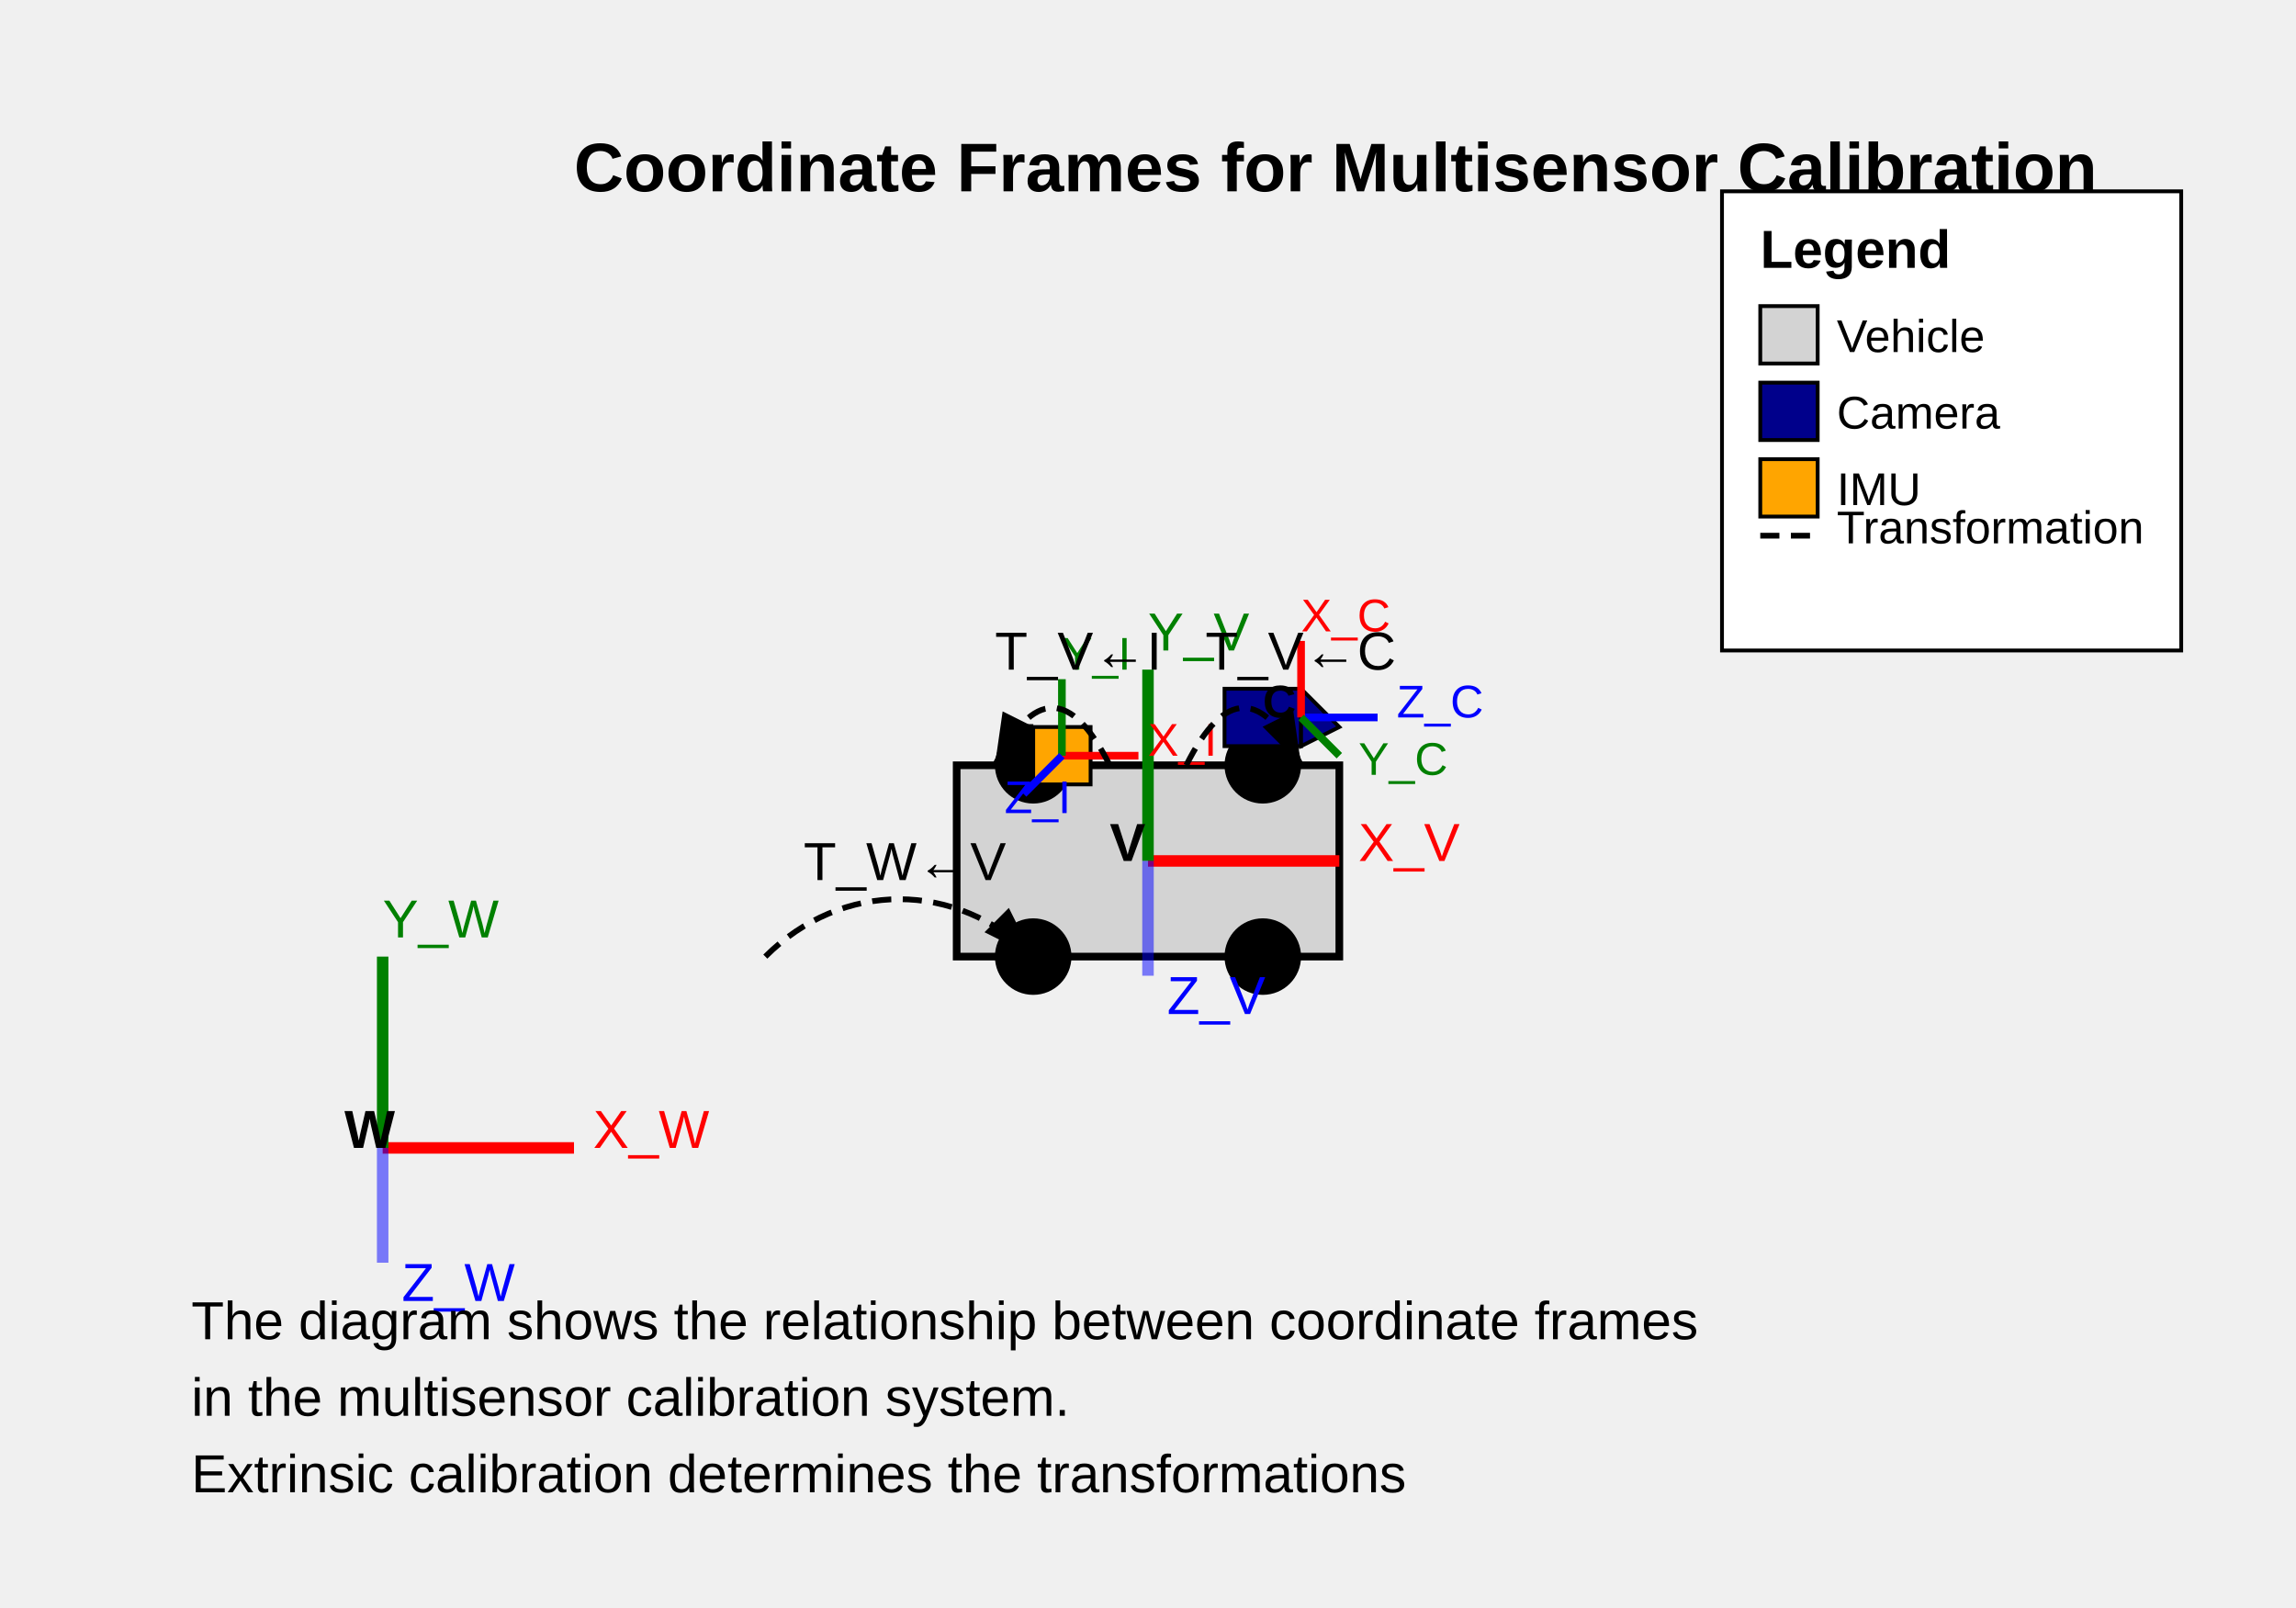
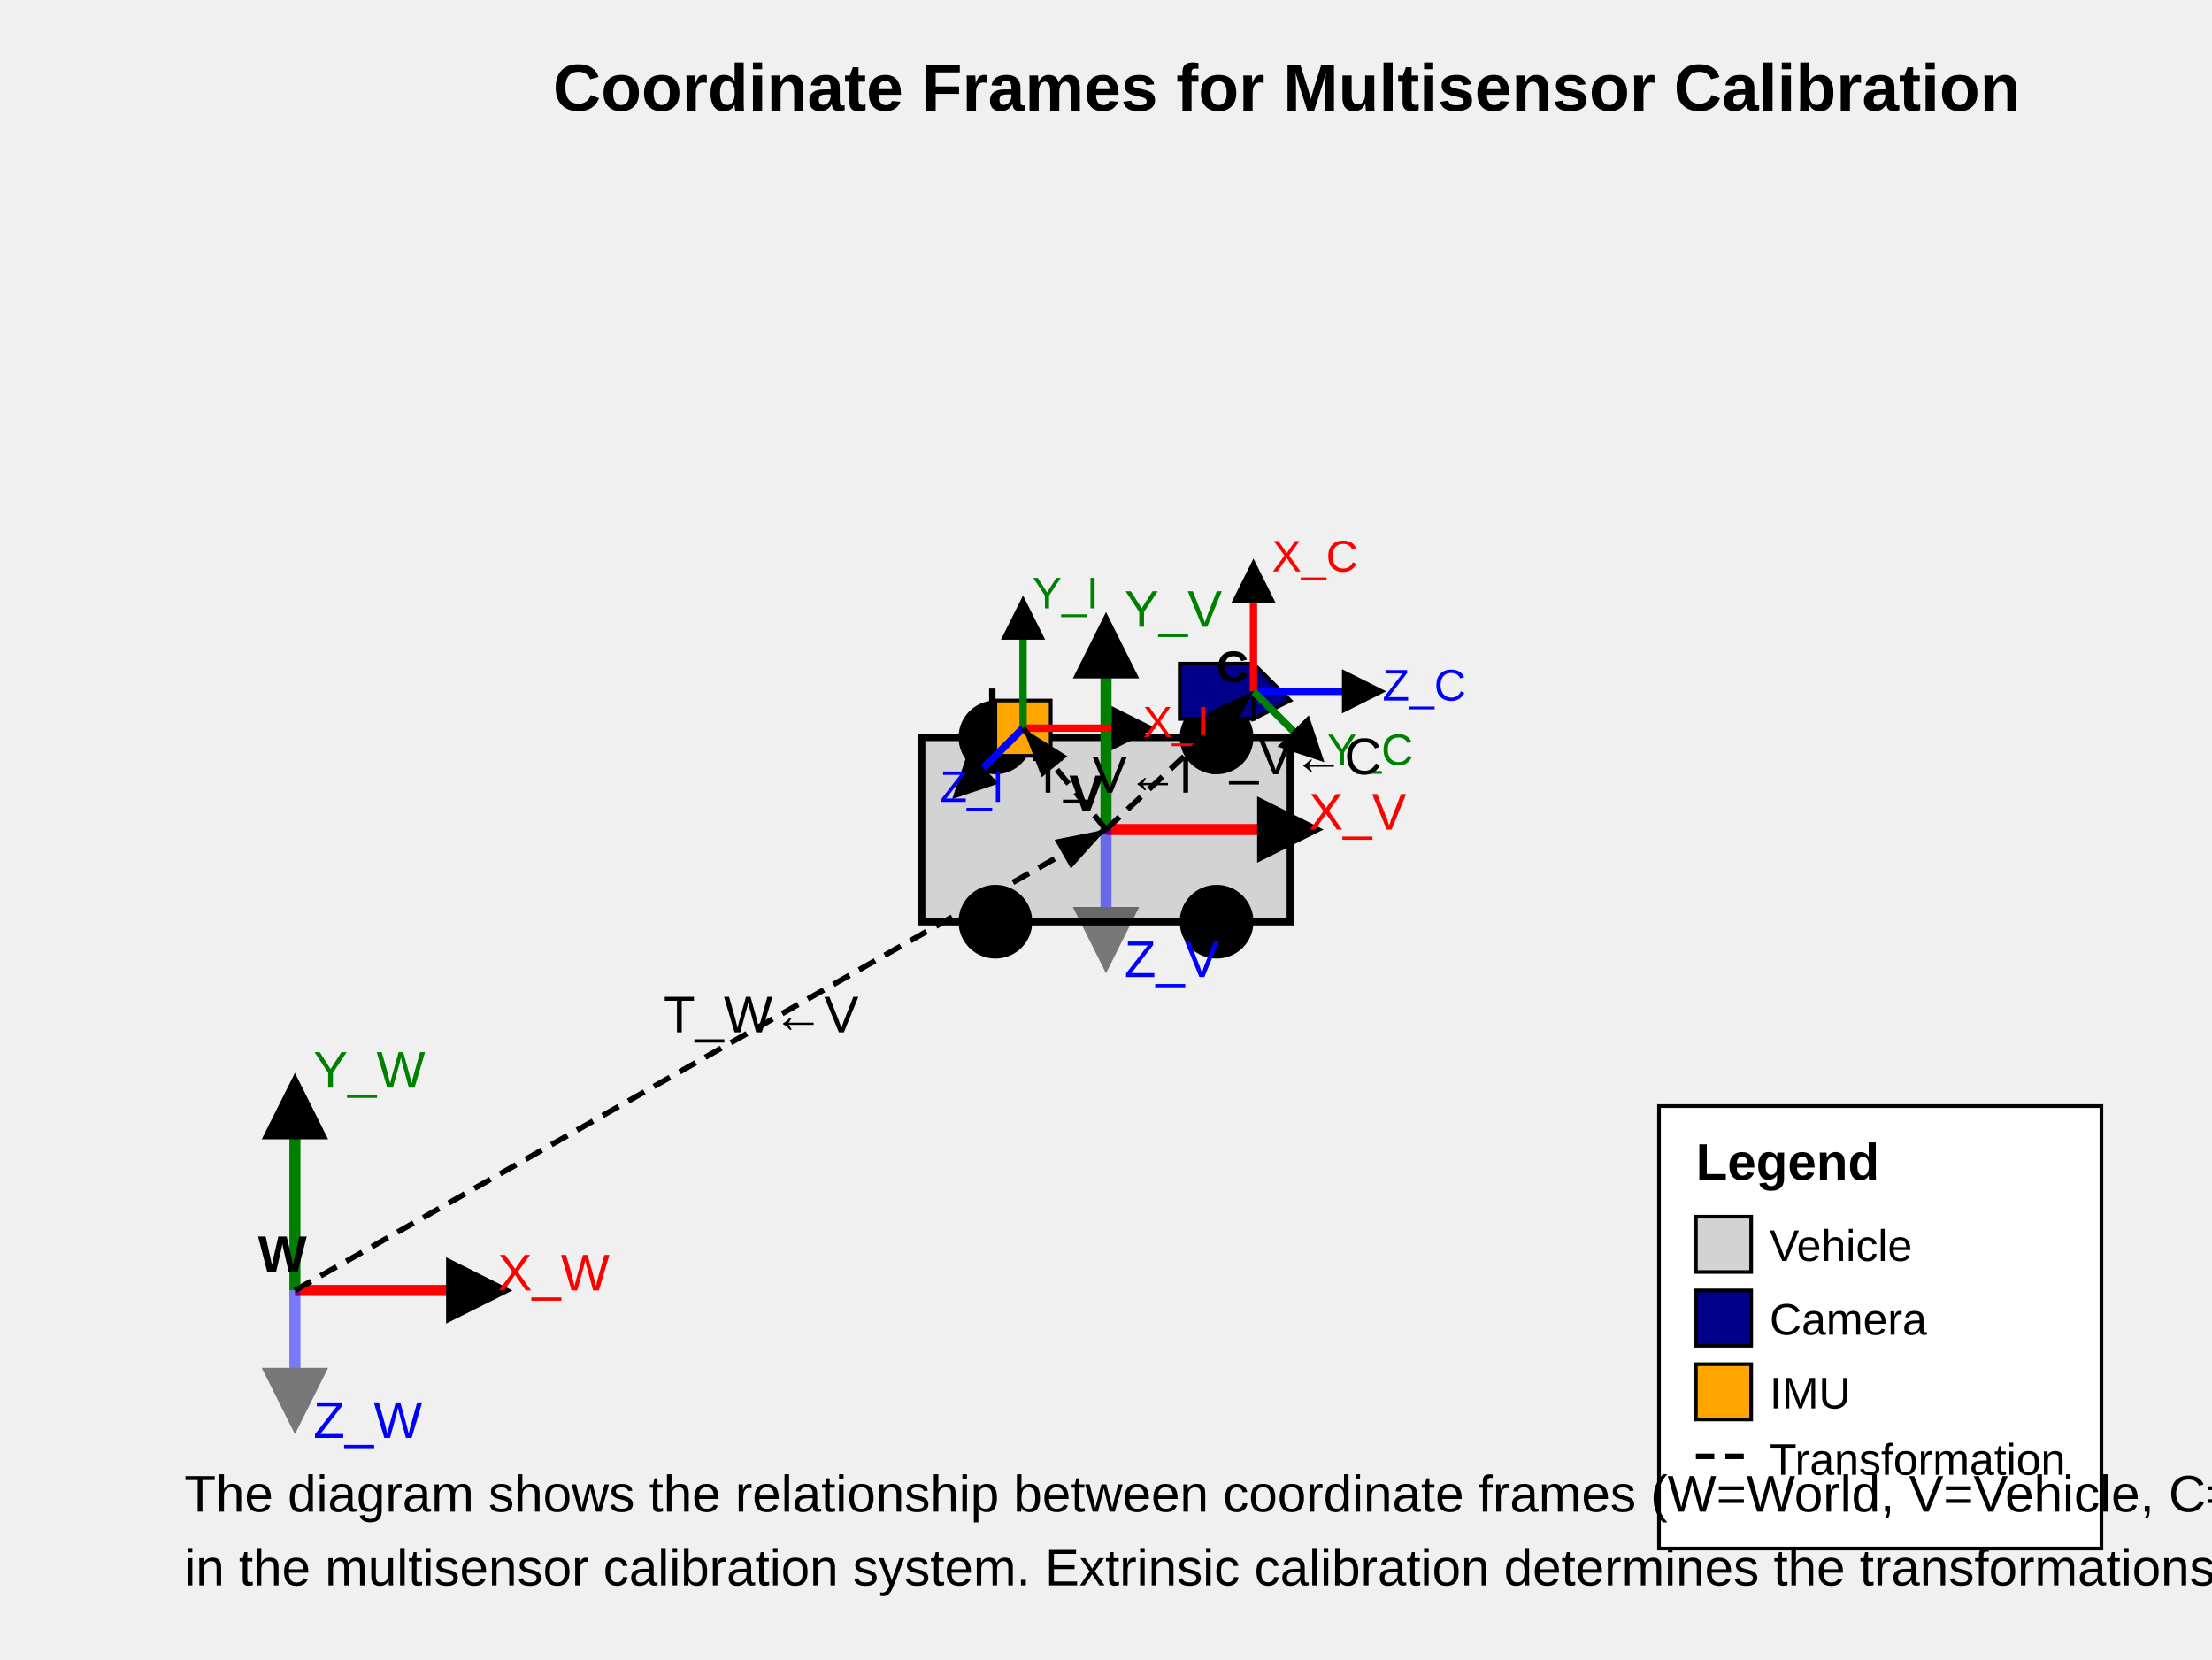
- <svg xmlns="http://www.w3.org/2000/svg" width="600" height="420">
+ <svg xmlns="http://www.w3.org/2000/svg" width="600" height="450">
  <rect x="250" y="200" width="100" height="50" fill="lightgray" stroke="black" stroke-width="2" />
  <circle cx="270" cy="250" r="10" fill="black" />
  <circle cx="330" cy="250" r="10" fill="black" />
  <circle cx="270" cy="200" r="10" fill="black" />
  <circle cx="330" cy="200" r="10" fill="black" />
-   <line x1="300" y1="225" x2="350" y2="225" stroke="red" stroke-width="3" />
-   <line x1="300" y1="225" x2="300" y2="175" stroke="green" stroke-width="3" />
-   <line x1="300" y1="225" x2="300" y2="255" stroke="blue" stroke-width="3" opacity="0.5" />
+   <line x1="300" y1="225" x2="350" y2="225" stroke="red" stroke-width="3" marker-end="url(#arrowhead)" />
+   <line x1="300" y1="225" x2="300" y2="175" stroke="green" stroke-width="3" marker-end="url(#arrowhead)" />
+   <line x1="300" y1="225" x2="300" y2="255" stroke="blue" stroke-width="3" opacity="0.5" marker-end="url(#arrowhead)" />
  <text x="355" y="225" font-family="Arial" font-size="14" fill="red">X_V</text>
-   <text x="300" y="170" font-family="Arial" font-size="14" fill="green">Y_V</text>
+   <text x="305" y="170" font-family="Arial" font-size="14" fill="green">Y_V</text>
  <text x="305" y="265" font-family="Arial" font-size="14" fill="blue">Z_V</text>
-   <text x="290" y="225" font-family="Arial" font-size="14" font-weight="bold">V</text>
+   <text x="290" y="220" font-family="Arial" font-size="14" font-weight="bold">V</text>
  <rect x="320" y="180" width="20" height="15" fill="darkblue" stroke="black" stroke-width="1" />
  <polygon points="340,180 340,195 350,190" fill="darkblue" stroke="black" stroke-width="1" />
-   <line x1="340" y1="187.5" x2="360" y2="187.5" stroke="blue" stroke-width="2" />
-   <line x1="340" y1="187.5" x2="340" y2="167.5" stroke="red" stroke-width="2" />
-   <line x1="340" y1="187.5" x2="350" y2="197.5" stroke="green" stroke-width="2" />
-   <text x="365" y="187.5" font-family="Arial" font-size="12" fill="blue">Z_C</text>
-   <text x="340" y="165" font-family="Arial" font-size="12" fill="red">X_C</text>
-   <text x="355" y="202.5" font-family="Arial" font-size="12" fill="green">Y_C</text>
-   <text x="330" y="187.5" font-family="Arial" font-size="12" font-weight="bold">C</text>
+   <line x1="340" y1="187.5" x2="370" y2="187.5" stroke="blue" stroke-width="2" marker-end="url(#arrowhead)" />
+   <line x1="340" y1="187.5" x2="340" y2="157.5" stroke="red" stroke-width="2" marker-end="url(#arrowhead)" />
+   <line x1="340" y1="187.5" x2="355" y2="202.5" stroke="green" stroke-width="2" marker-end="url(#arrowhead)" />
+   <text x="375" y="190" font-family="Arial" font-size="12" fill="blue">Z_C</text>
+   <text x="345" y="155" font-family="Arial" font-size="12" fill="red">X_C</text>
+   <text x="360" y="207.5" font-family="Arial" font-size="12" fill="green">Y_C</text>
+   <text x="330" y="185" font-family="Arial" font-size="12" font-weight="bold">C</text>
  <rect x="270" y="190" width="15" height="15" fill="orange" stroke="black" stroke-width="1" />
-   <line x1="277.5" y1="197.5" x2="297.5" y2="197.5" stroke="red" stroke-width="2" />
-   <line x1="277.5" y1="197.5" x2="277.5" y2="177.5" stroke="green" stroke-width="2" />
-   <line x1="277.5" y1="197.5" x2="267.5" y2="207.5" stroke="blue" stroke-width="2" />
-   <text x="300" y="197.5" font-family="Arial" font-size="12" fill="red">X_I</text>
-   <text x="277.5" y="175" font-family="Arial" font-size="12" fill="green">Y_I</text>
-   <text x="262.5" y="212.5" font-family="Arial" font-size="12" fill="blue">Z_I</text>
-   <text x="267.5" y="197.5" font-family="Arial" font-size="12" font-weight="bold">I</text>
-   <line x1="100" y1="300" x2="150" y2="300" stroke="red" stroke-width="3" />
-   <line x1="100" y1="300" x2="100" y2="250" stroke="green" stroke-width="3" />
-   <line x1="100" y1="300" x2="100" y2="330" stroke="blue" stroke-width="3" opacity="0.5" />
-   <text x="155" y="300" font-family="Arial" font-size="14" fill="red">X_W</text>
-   <text x="100" y="245" font-family="Arial" font-size="14" fill="green">Y_W</text>
-   <text x="105" y="340" font-family="Arial" font-size="14" fill="blue">Z_W</text>
-   <text x="90" y="300" font-family="Arial" font-size="14" font-weight="bold">W</text>
-   <path d="M 200,250 C 220,230 250,230 270,250" fill="none" stroke="black" stroke-width="1.5" stroke-dasharray="5,3" marker-end="url(#arrow)" />
-   <text x="210" y="230" font-family="Arial" font-size="14">T_W←V</text>
-   <path d="M 310,200 C 320,180 330,180 340,200" fill="none" stroke="black" stroke-width="1.5" stroke-dasharray="5,3" marker-end="url(#arrow)" />
-   <text x="315" y="175" font-family="Arial" font-size="14">T_V←C</text>
-   <path d="M 290,200 C 280,180 270,180 260,200" fill="none" stroke="black" stroke-width="1.5" stroke-dasharray="5,3" marker-end="url(#arrow)" />
-   <text x="260" y="175" font-family="Arial" font-size="14">T_V←I</text>
+   <line x1="277.5" y1="197.5" x2="307.5" y2="197.5" stroke="red" stroke-width="2" marker-end="url(#arrowhead)" />
+   <line x1="277.5" y1="197.5" x2="277.5" y2="167.5" stroke="green" stroke-width="2" marker-end="url(#arrowhead)" />
+   <line x1="277.5" y1="197.5" x2="262.5" y2="212.5" stroke="blue" stroke-width="2" marker-end="url(#arrowhead)" />
+   <text x="310" y="200" font-family="Arial" font-size="12" fill="red">X_I</text>
+   <text x="280" y="165" font-family="Arial" font-size="12" fill="green">Y_I</text>
+   <text x="255" y="217.5" font-family="Arial" font-size="12" fill="blue">Z_I</text>
+   <text x="267.5" y="195" font-family="Arial" font-size="12" font-weight="bold">I</text>
+   <line x1="80" y1="350" x2="130" y2="350" stroke="red" stroke-width="3" marker-end="url(#arrowhead)" />
+   <line x1="80" y1="350" x2="80" y2="300" stroke="green" stroke-width="3" marker-end="url(#arrowhead)" />
+   <line x1="80" y1="350" x2="80" y2="380" stroke="blue" stroke-width="3" opacity="0.5" marker-end="url(#arrowhead)" />
+   <text x="135" y="350" font-family="Arial" font-size="14" fill="red">X_W</text>
+   <text x="85" y="295" font-family="Arial" font-size="14" fill="green">Y_W</text>
+   <text x="85" y="390" font-family="Arial" font-size="14" fill="blue">Z_W</text>
+   <text x="70" y="345" font-family="Arial" font-size="14" font-weight="bold">W</text>
+   <line x1="80" y1="350" x2="300" y2="225" stroke="black" stroke-width="1.5" stroke-dasharray="5,3" marker-end="url(#arrow)" />
+   <text x="180" y="280" font-family="Arial" font-size="14">T_W←V</text>
+   <line x1="300" y1="225" x2="340" y2="187.5" stroke="black" stroke-width="1.5" stroke-dasharray="5,3" marker-end="url(#arrow)" />
+   <text x="325" y="210" font-family="Arial" font-size="14">T_V←C</text>
+   <line x1="300" y1="225" x2="277.5" y2="197.5" stroke="black" stroke-width="1.5" stroke-dasharray="5,3" marker-end="url(#arrow)" />
+   <text x="280" y="215" font-family="Arial" font-size="14">T_V←I</text>
  <defs>
    <marker id="arrow" markerWidth="10" markerHeight="10" refX="9" refY="3" orient="auto" markerUnits="strokeWidth">
      <path d="M0,0 L0,6 L9,3 z" fill="black" />
    </marker>
+     <marker id="arrowhead" viewBox="0 0 10 10" refX="5" refY="5" markerWidth="6" markerHeight="6" orient="auto-start-reverse">
+       <path d="M 0 0 L 10 5 L 0 10 z" />
+     </marker>
  </defs>
-   <text x="150" y="50" font-family="Arial" font-size="18" font-weight="bold">Coordinate Frames for Multisensor Calibration</text>
-   <rect x="450" y="50" width="120" height="120" fill="white" stroke="black" stroke-width="1" />
-   <text x="460" y="70" font-family="Arial" font-size="14" font-weight="bold">Legend</text>
-   <rect x="460" y="80" width="15" height="15" fill="lightgray" stroke="black" stroke-width="1" />
-   <text x="480" y="92" font-family="Arial" font-size="12">Vehicle</text>
-   <rect x="460" y="100" width="15" height="15" fill="darkblue" stroke="black" stroke-width="1" />
-   <text x="480" y="112" font-family="Arial" font-size="12">Camera</text>
-   <rect x="460" y="120" width="15" height="15" fill="orange" stroke="black" stroke-width="1" />
-   <text x="480" y="132" font-family="Arial" font-size="12">IMU</text>
-   <line x1="460" y1="140" x2="475" y2="140" stroke="black" stroke-width="1.5" stroke-dasharray="5,3" />
-   <text x="480" y="142" font-family="Arial" font-size="12">Transformation</text>
-   <text x="50" y="350" font-family="Arial" font-size="14">
-     The diagram shows the relationship between coordinate frames
+   <text x="150" y="30" font-family="Arial" font-size="18" font-weight="bold">Coordinate Frames for Multisensor Calibration</text>
+   <rect x="450" y="300" width="120" height="120" fill="white" stroke="black" stroke-width="1" />
+   <text x="460" y="320" font-family="Arial" font-size="14" font-weight="bold">Legend</text>
+   <rect x="460" y="330" width="15" height="15" fill="lightgray" stroke="black" stroke-width="1" />
+   <text x="480" y="342" font-family="Arial" font-size="12">Vehicle</text>
+   <rect x="460" y="350" width="15" height="15" fill="darkblue" stroke="black" stroke-width="1" />
+   <text x="480" y="362" font-family="Arial" font-size="12">Camera</text>
+   <rect x="460" y="370" width="15" height="15" fill="orange" stroke="black" stroke-width="1" />
+   <text x="480" y="382" font-family="Arial" font-size="12">IMU</text>
+   <line x1="460" y1="395" x2="475" y2="395" stroke="black" stroke-width="1.5" stroke-dasharray="5,3" />
+   <text x="480" y="400" font-family="Arial" font-size="12">Transformation</text>
+   <text x="50" y="410" font-family="Arial" font-size="14">
+     The diagram shows the relationship between coordinate frames (W=World, V=Vehicle, C=Camera, I=IMU)
  </text>
-   <text x="50" y="370" font-family="Arial" font-size="14">
-     in the multisensor calibration system.
-   </text>
-   <text x="50" y="390" font-family="Arial" font-size="14">
-     Extrinsic calibration determines the transformations
+   <text x="50" y="430" font-family="Arial" font-size="14">
+     in the multisensor calibration system. Extrinsic calibration determines the transformations (T).
  </text>
</svg>
